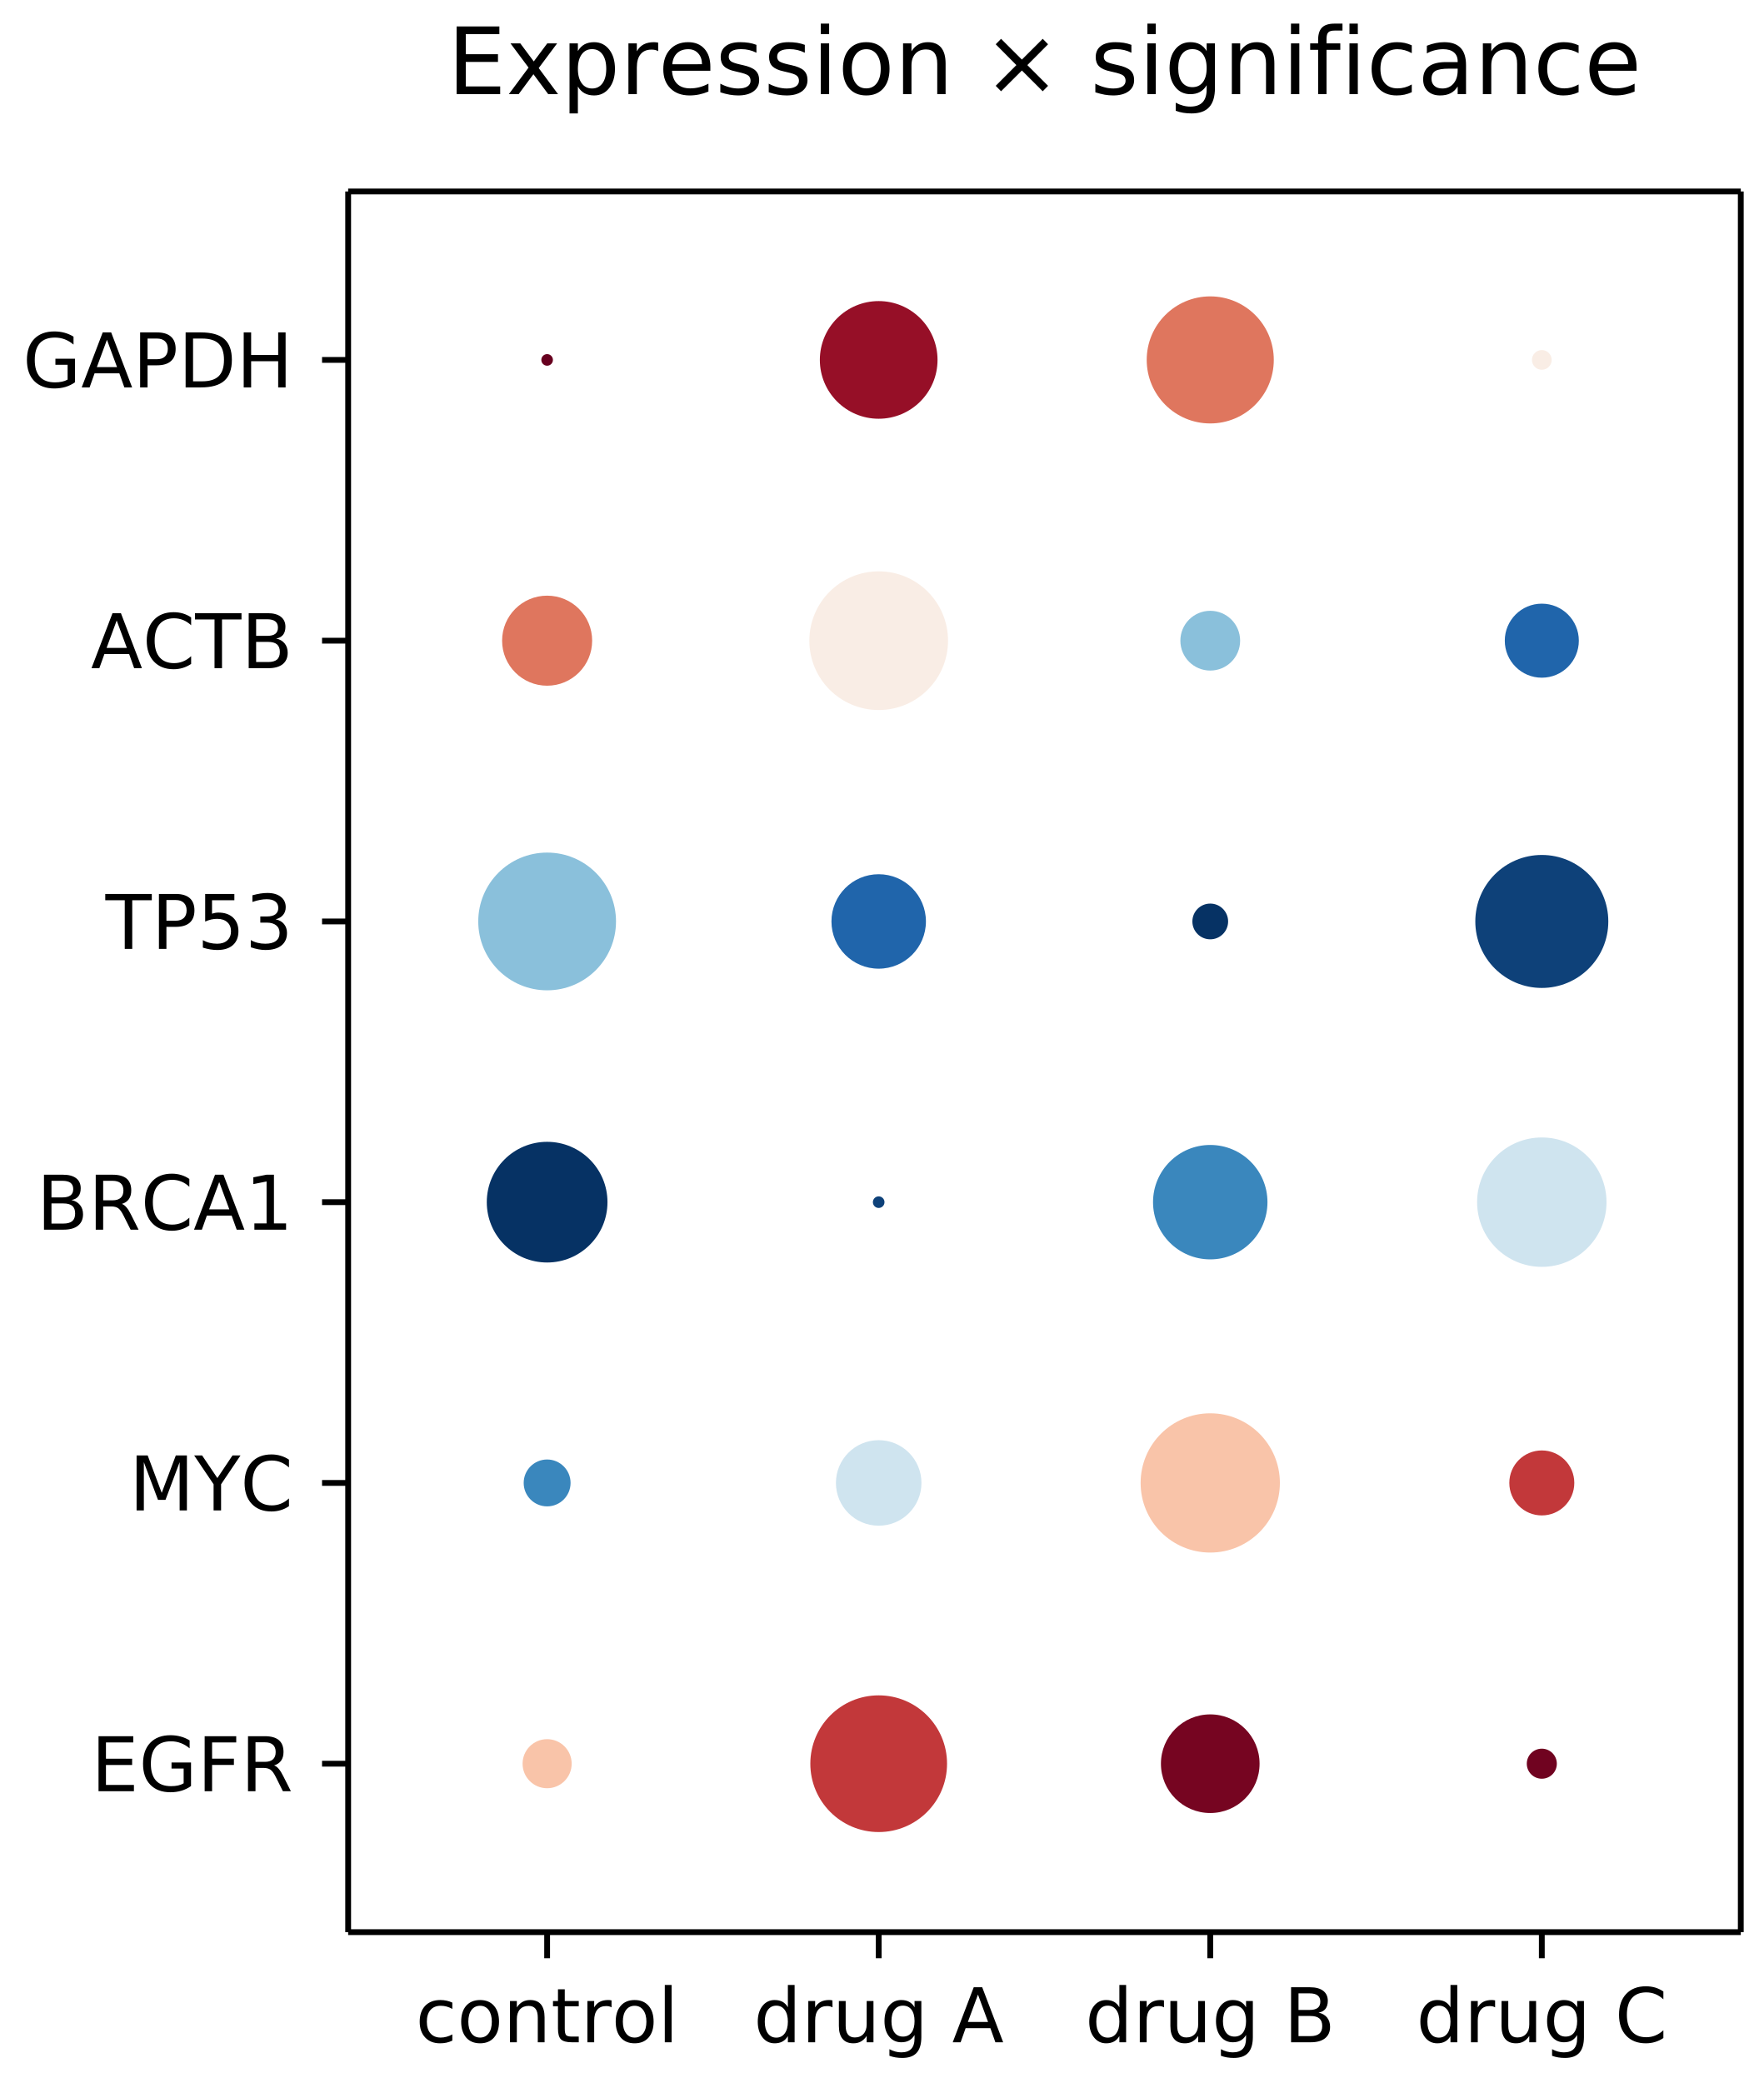
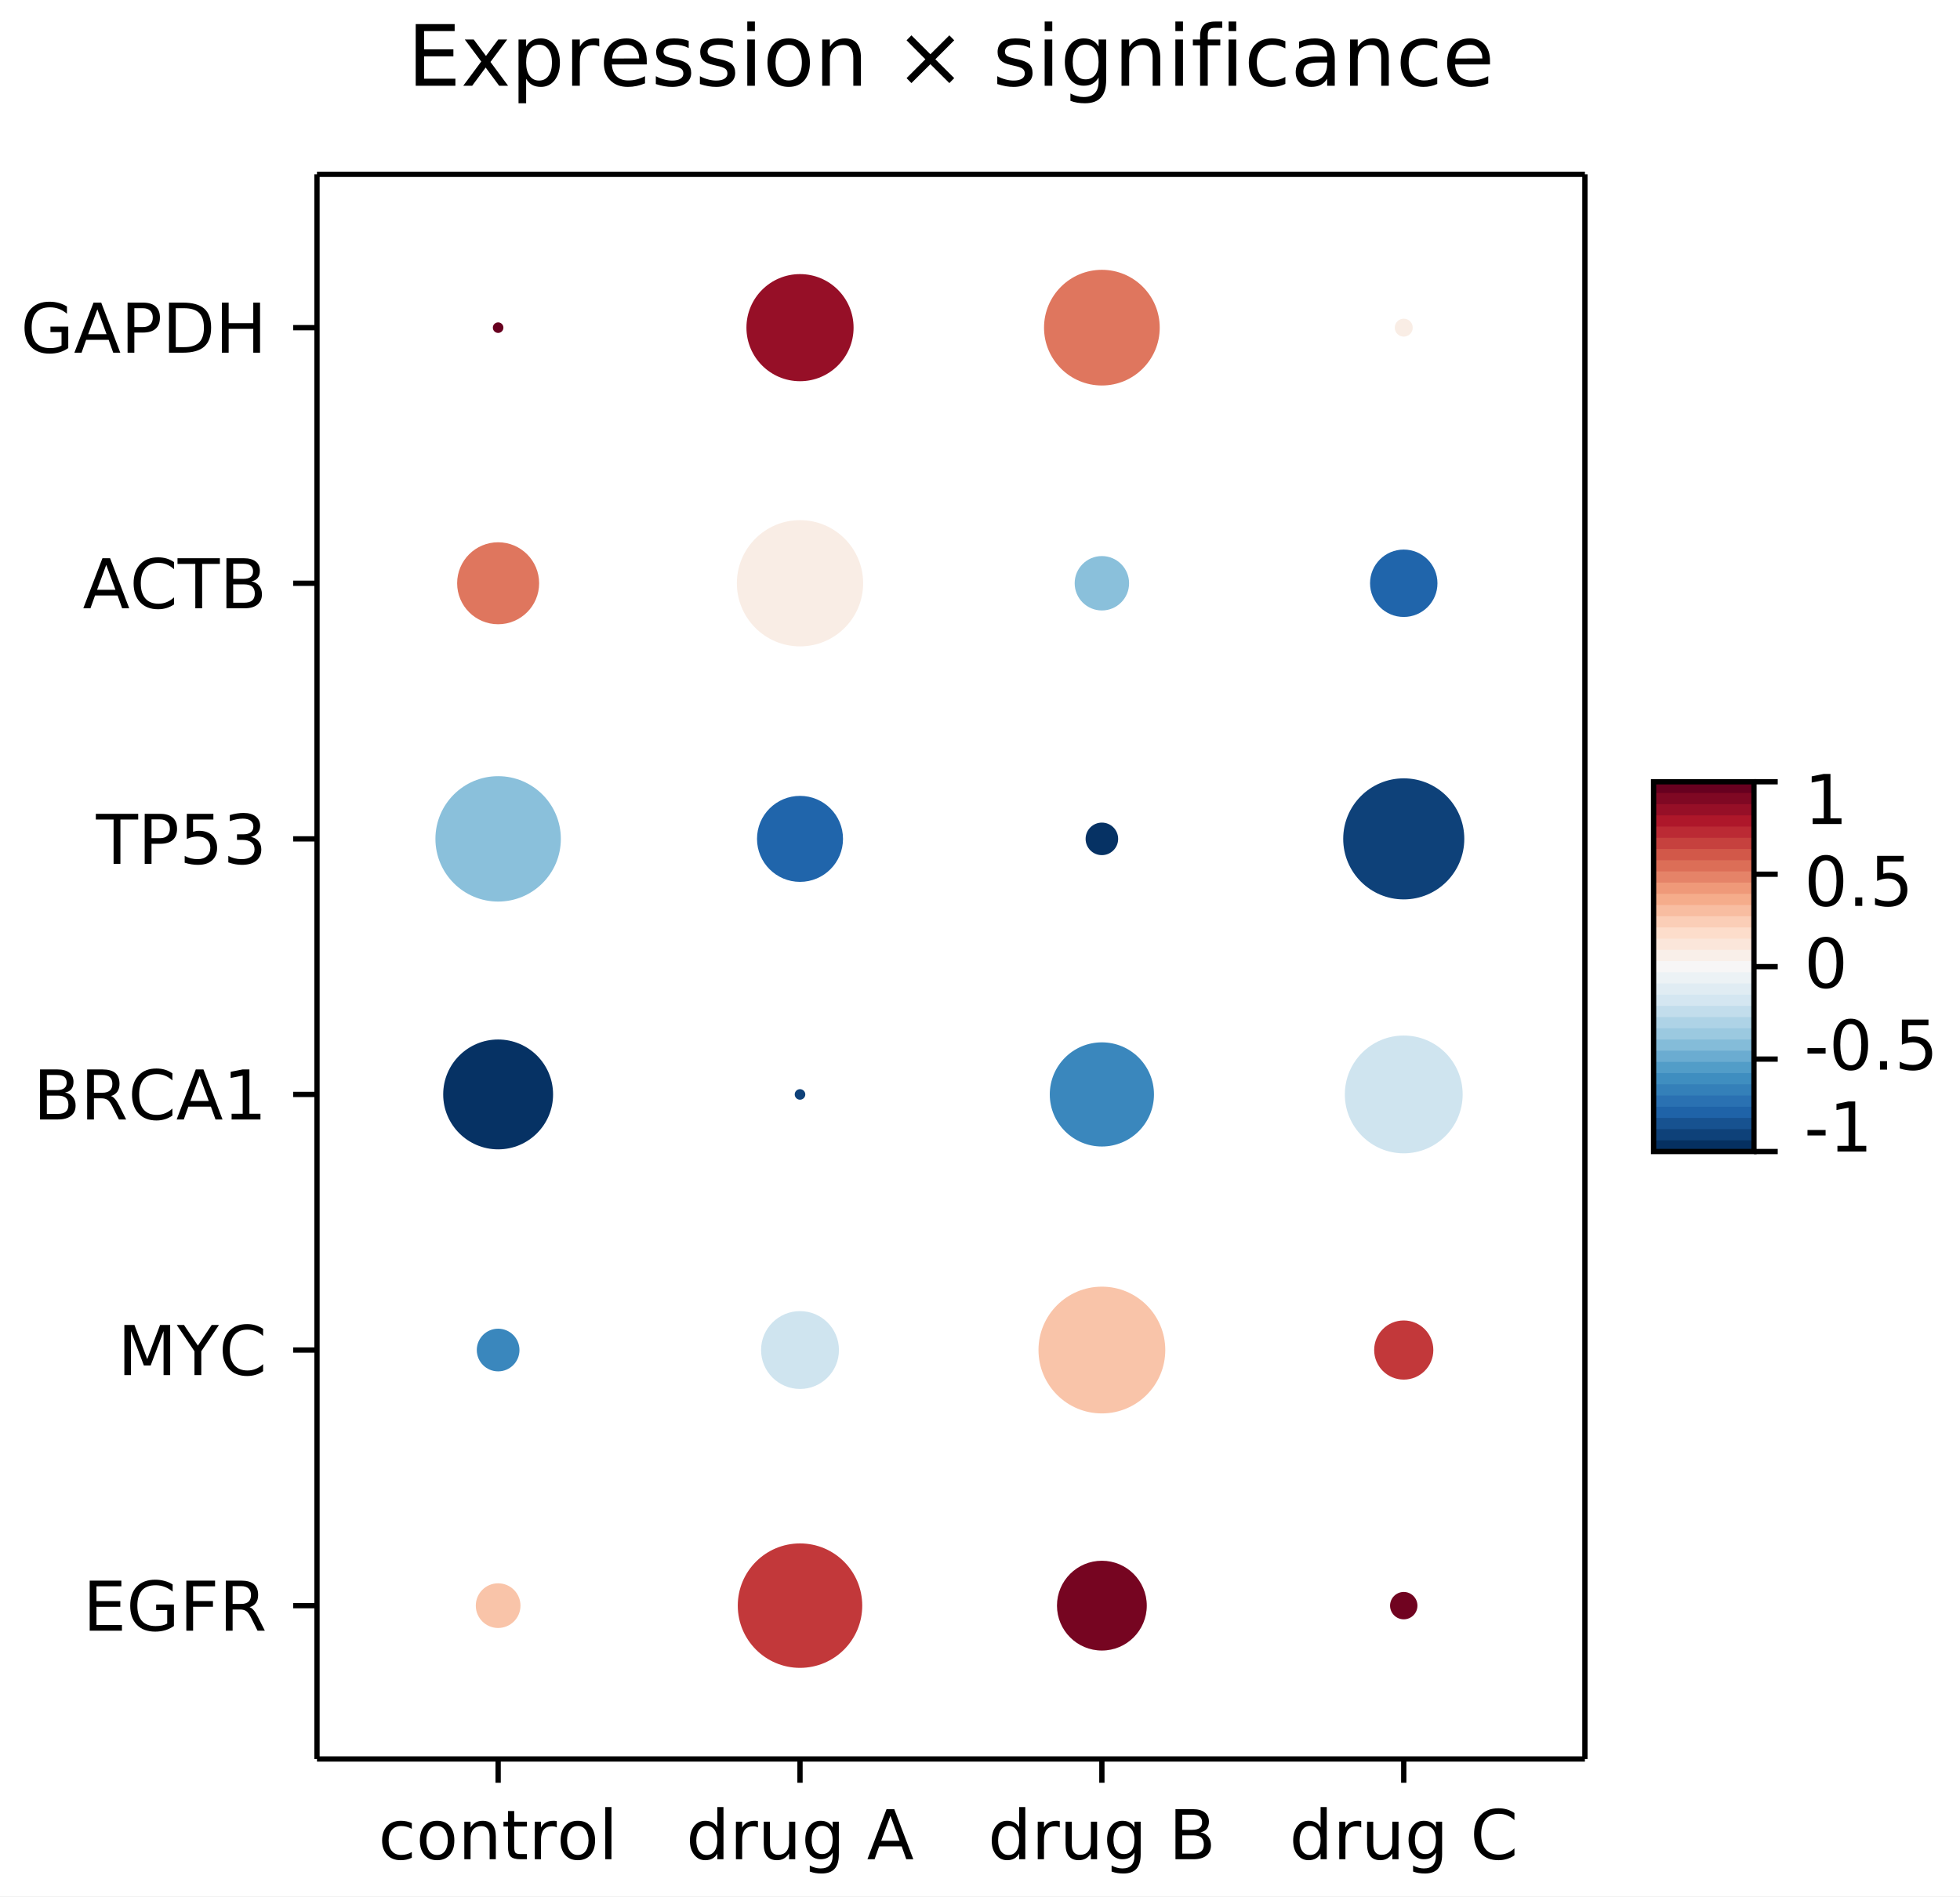
- <svg xmlns="http://www.w3.org/2000/svg" width="304" height="359" viewBox="0 0 304 359" font-family="DejaVu Sans, Bitstream Vera Sans, Verdana, Arial, sans-serif" font-size="11" data-plotlet-version="0.6.0" data-plotlet-schema="2" data-plotlet-kind="layout">
-   <rect width="304" height="359" fill="#fff" />
+ <svg xmlns="http://www.w3.org/2000/svg" width="371" height="359" viewBox="0 0 371 359" font-family="DejaVu Sans, Bitstream Vera Sans, Verdana, Arial, sans-serif" font-size="11" data-plotlet-version="0.6.2" data-plotlet-schema="2" data-plotlet-kind="layout">
+   <rect width="371" height="359" fill="#fff" />
  <g transform="translate(4,4)">
-     <g transform="translate(56.00,29.00)" data-plotlet-kind="panel" data-plotlet-title="Expression × significance" data-plotlet-xscale="category" data-plotlet-yscale="category" data-plotlet-panel-bbox="4,4,296,351" data-plotlet-data-area="56,29,240,300">
+     <g transform="translate(56.00,29.00)" data-plotlet-kind="panel" data-plotlet-title="Expression × significance" data-plotlet-xscale="category" data-plotlet-yscale="category" data-plotlet-panel-bbox="4,4,363,351" data-plotlet-data-area="56,29,240,300">
      <svg x="0" y="0" width="240" height="300" overflow="hidden">
        <g class="plotlet-artist" data-plotlet-type="bubble_grid" data-plotlet-index="0">
          <circle cx="34.29" cy="29.03" r="1.00" fill="rgb(103,0,31)" />
          <circle cx="91.43" cy="29.03" r="10.14" fill="rgb(150,15,39)" />
          <circle cx="148.57" cy="29.03" r="10.95" fill="rgb(223,118,94)" />
          <circle cx="205.71" cy="29.03" r="1.70" fill="rgb(249,237,229)" />
          <circle cx="34.29" cy="77.42" r="7.76" fill="rgb(223,118,94)" />
          <circle cx="91.43" cy="77.42" r="11.95" fill="rgb(249,237,229)" />
          <circle cx="148.57" cy="77.42" r="5.15" fill="rgb(138,192,219)" />
          <circle cx="205.71" cy="77.42" r="6.38" fill="rgb(32,101,171)" />
          <circle cx="34.29" cy="125.81" r="11.87" fill="rgb(138,192,219)" />
          <circle cx="91.43" cy="125.81" r="8.14" fill="rgb(32,101,171)" />
          <circle cx="148.57" cy="125.81" r="3.08" fill="rgb(6,50,100)" />
          <circle cx="205.71" cy="125.81" r="11.46" fill="rgb(14,65,121)" />
          <circle cx="34.29" cy="174.19" r="10.40" fill="rgb(6,50,100)" />
          <circle cx="91.43" cy="174.19" r="1.00" fill="rgb(14,65,121)" />
          <circle cx="148.57" cy="174.19" r="9.86" fill="rgb(58,135,189)" />
          <circle cx="205.71" cy="174.19" r="11.15" fill="rgb(207,228,239)" />
          <circle cx="34.29" cy="222.58" r="4.04" fill="rgb(58,135,189)" />
          <circle cx="91.43" cy="222.58" r="7.37" fill="rgb(207,228,239)" />
          <circle cx="148.57" cy="222.58" r="12.00" fill="rgb(249,196,169)" />
          <circle cx="205.71" cy="222.58" r="5.60" fill="rgb(194,56,58)" />
          <circle cx="34.29" cy="270.97" r="4.23" fill="rgb(249,196,169)" />
          <circle cx="91.43" cy="270.97" r="11.78" fill="rgb(194,56,58)" />
          <circle cx="148.57" cy="270.97" r="8.50" fill="rgb(118,5,33)" />
          <circle cx="205.71" cy="270.97" r="2.59" fill="rgb(112,3,32)" />
        </g>
      </svg>
      <line x1="0.00" x2="240.00" y1="0.00" y2="0.00" stroke="#000000" stroke-width="1.00" />
      <line x1="0.00" x2="240.00" y1="300.00" y2="300.00" stroke="#000000" stroke-width="1.00" />
      <line x1="0.00" x2="0.00" y1="0.00" y2="300.00" stroke="#000000" stroke-width="1.00" />
      <line x1="240.00" x2="240.00" y1="0.00" y2="300.00" stroke="#000000" stroke-width="1.00" />
      <line x1="34.29" x2="34.29" y1="300.00" y2="304.50" stroke="#000000" stroke-width="1.00" />
      <path d="M17.95 312.14V313.23Q17.46 312.96 16.96 312.82Q16.46 312.69 15.95 312.69Q14.82 312.69 14.19 313.41Q13.56 314.13 13.56 315.43Q13.56 316.73 14.19 317.45Q14.82 318.17 15.95 318.17Q16.46 318.17 16.96 318.03Q17.46 317.90 17.95 317.62V318.70Q17.46 318.93 16.94 319.05Q16.42 319.16 15.83 319.16Q14.22 319.16 13.27 318.15Q12.33 317.14 12.33 315.43Q12.33 313.69 13.28 312.69Q14.24 311.70 15.90 311.70Q16.44 311.70 16.96 311.81Q17.47 311.92 17.95 312.14ZM22.74 312.69Q21.80 312.69 21.25 313.42Q20.71 314.15 20.71 315.43Q20.71 316.70 21.25 317.44Q21.79 318.17 22.74 318.17Q23.67 318.17 24.22 317.43Q24.76 316.70 24.76 315.43Q24.76 314.17 24.22 313.43Q23.67 312.69 22.74 312.69ZM22.74 311.70Q24.26 311.70 25.13 312.69Q26.00 313.68 26.00 315.43Q26.00 317.17 25.13 318.17Q24.26 319.16 22.74 319.16Q21.21 319.16 20.34 318.17Q19.48 317.17 19.48 315.43Q19.48 313.68 20.34 312.69Q21.21 311.70 22.74 311.70ZM33.85 314.69V318.98H32.68V314.72Q32.68 313.71 32.29 313.21Q31.89 312.71 31.11 312.71Q30.16 312.71 29.61 313.31Q29.07 313.92 29.07 314.96V318.98H27.89V311.87H29.07V312.97Q29.49 312.33 30.06 312.01Q30.62 311.70 31.37 311.70Q32.59 311.70 33.22 312.45Q33.85 313.21 33.85 314.69ZM37.33 309.85V311.87H39.74V312.78H37.33V316.63Q37.33 317.50 37.57 317.75Q37.81 318.00 38.54 318.00H39.74V318.98H38.54Q37.19 318.98 36.67 318.47Q36.16 317.97 36.16 316.63V312.78H35.30V311.87H36.16V309.85ZM45.39 312.96Q45.20 312.85 44.97 312.79Q44.73 312.74 44.45 312.74Q43.46 312.74 42.93 313.38Q42.40 314.03 42.40 315.23V318.98H41.23V311.87H42.40V312.97Q42.77 312.32 43.36 312.01Q43.95 311.70 44.80 311.70Q44.92 311.70 45.06 311.71Q45.21 311.73 45.39 311.76ZM49.37 312.69Q48.43 312.69 47.89 313.42Q47.34 314.15 47.34 315.43Q47.34 316.70 47.89 317.44Q48.43 318.17 49.37 318.17Q50.31 318.17 50.85 317.43Q51.40 316.70 51.40 315.43Q51.40 314.17 50.85 313.43Q50.31 312.69 49.37 312.69ZM49.37 311.70Q50.90 311.70 51.77 312.69Q52.64 313.68 52.64 315.43Q52.64 317.17 51.77 318.17Q50.90 319.16 49.37 319.16Q47.84 319.16 46.98 318.17Q46.11 317.17 46.11 315.43Q46.11 313.68 46.98 312.69Q47.84 311.70 49.37 311.70ZM54.57 309.10H55.74V318.98H54.57Z" fill="#000" />
      <line x1="91.43" x2="91.43" y1="300.00" y2="304.50" stroke="#000000" stroke-width="1.00" />
      <path d="M75.78 312.95V309.10H76.94V318.98H75.78V317.91Q75.41 318.55 74.85 318.85Q74.28 319.16 73.50 319.16Q72.21 319.16 71.40 318.13Q70.59 317.10 70.59 315.43Q70.59 313.75 71.40 312.72Q72.21 311.70 73.50 311.70Q74.28 311.70 74.85 312.00Q75.41 312.31 75.78 312.95ZM71.80 315.43Q71.80 316.72 72.33 317.45Q72.86 318.18 73.78 318.18Q74.71 318.18 75.24 317.45Q75.78 316.72 75.78 315.43Q75.78 314.14 75.24 313.41Q74.71 312.67 73.78 312.67Q72.86 312.67 72.33 313.41Q71.80 314.14 71.80 315.43ZM83.47 312.96Q83.27 312.85 83.04 312.79Q82.81 312.74 82.53 312.74Q81.54 312.74 81.01 313.38Q80.48 314.03 80.48 315.23V318.98H79.30V311.87H80.48V312.97Q80.85 312.32 81.44 312.01Q82.03 311.70 82.87 311.70Q82.99 311.70 83.14 311.71Q83.28 311.73 83.46 311.76ZM84.57 316.17V311.87H85.74V316.13Q85.74 317.14 86.13 317.64Q86.53 318.15 87.32 318.15Q88.26 318.15 88.81 317.54Q89.36 316.94 89.36 315.90V311.87H90.53V318.98H89.36V317.89Q88.93 318.53 88.37 318.85Q87.81 319.16 87.07 319.16Q85.84 319.16 85.21 318.40Q84.57 317.64 84.57 316.17ZM87.51 311.70ZM97.61 315.34Q97.61 314.07 97.09 313.37Q96.56 312.67 95.62 312.67Q94.68 312.67 94.15 313.37Q93.63 314.07 93.63 315.34Q93.63 316.60 94.15 317.30Q94.68 318.00 95.62 318.00Q96.56 318.00 97.09 317.30Q97.61 316.60 97.61 315.34ZM98.78 318.09Q98.78 319.91 97.97 320.80Q97.17 321.68 95.50 321.68Q94.89 321.68 94.34 321.59Q93.80 321.50 93.28 321.31V320.17Q93.80 320.45 94.30 320.58Q94.80 320.72 95.32 320.72Q96.47 320.72 97.04 320.12Q97.61 319.52 97.61 318.30V317.73Q97.25 318.35 96.68 318.67Q96.12 318.98 95.33 318.98Q94.02 318.98 93.22 317.98Q92.43 316.98 92.43 315.34Q92.43 313.69 93.22 312.69Q94.02 311.70 95.33 311.70Q96.12 311.70 96.68 312.01Q97.25 312.32 97.61 312.95V311.87H98.78ZM108.54 310.76 106.80 315.48H110.28ZM107.81 309.50H109.27L112.88 318.98H111.54L110.68 316.55H106.41L105.55 318.98H104.19Z" fill="#000" />
      <line x1="148.57" x2="148.57" y1="300.00" y2="304.50" stroke="#000000" stroke-width="1.00" />
      <path d="M132.91 312.95V309.10H134.07V318.98H132.91V317.91Q132.54 318.55 131.98 318.85Q131.41 319.16 130.63 319.16Q129.34 319.16 128.53 318.13Q127.72 317.10 127.72 315.43Q127.72 313.75 128.53 312.72Q129.34 311.70 130.63 311.70Q131.41 311.70 131.98 312.00Q132.54 312.31 132.91 312.95ZM128.93 315.43Q128.93 316.72 129.46 317.45Q129.99 318.18 130.91 318.18Q131.84 318.18 132.37 317.45Q132.91 316.72 132.91 315.43Q132.91 314.14 132.37 313.41Q131.84 312.67 130.91 312.67Q129.99 312.67 129.46 313.41Q128.93 314.14 128.93 315.43ZM140.60 312.96Q140.40 312.85 140.17 312.79Q139.94 312.74 139.66 312.74Q138.67 312.74 138.14 313.38Q137.61 314.03 137.61 315.23V318.98H136.43V311.87H137.61V312.97Q137.98 312.32 138.57 312.01Q139.16 311.70 140.00 311.70Q140.12 311.70 140.27 311.71Q140.41 311.73 140.59 311.76ZM141.70 316.17V311.87H142.87V316.13Q142.87 317.14 143.26 317.64Q143.66 318.15 144.45 318.15Q145.39 318.15 145.94 317.54Q146.49 316.94 146.49 315.90V311.87H147.66V318.98H146.49V317.89Q146.06 318.53 145.50 318.85Q144.94 319.16 144.20 319.16Q142.97 319.16 142.34 318.40Q141.70 317.64 141.70 316.17ZM144.64 311.70ZM154.74 315.34Q154.74 314.07 154.22 313.37Q153.69 312.67 152.75 312.67Q151.81 312.67 151.29 313.37Q150.76 314.07 150.76 315.34Q150.76 316.60 151.29 317.30Q151.81 318.00 152.75 318.00Q153.69 318.00 154.22 317.30Q154.74 316.60 154.74 315.34ZM155.91 318.09Q155.91 319.91 155.10 320.80Q154.30 321.68 152.63 321.68Q152.02 321.68 151.47 321.59Q150.93 321.50 150.41 321.31V320.17Q150.93 320.45 151.43 320.58Q151.93 320.72 152.45 320.72Q153.60 320.72 154.17 320.12Q154.74 319.52 154.74 318.30V317.73Q154.38 318.35 153.81 318.67Q153.25 318.98 152.46 318.98Q151.15 318.98 150.36 317.98Q149.56 316.98 149.56 315.34Q149.56 313.69 150.36 312.69Q151.15 311.70 152.46 311.70Q153.25 311.70 153.81 312.01Q154.38 312.32 154.74 312.95V311.87H155.91ZM163.78 314.45V317.92H165.84Q166.87 317.92 167.37 317.49Q167.87 317.07 167.87 316.18Q167.87 315.30 167.37 314.87Q166.87 314.45 165.84 314.45ZM163.78 310.55V313.41H165.68Q166.62 313.41 167.08 313.06Q167.54 312.71 167.54 311.98Q167.54 311.26 167.08 310.91Q166.62 310.55 165.68 310.55ZM162.50 309.50H165.77Q167.24 309.50 168.03 310.11Q168.83 310.72 168.83 311.84Q168.83 312.71 168.42 313.23Q168.01 313.74 167.23 313.87Q168.17 314.07 168.70 314.71Q169.22 315.36 169.22 316.32Q169.22 317.59 168.36 318.29Q167.49 318.98 165.90 318.98H162.50Z" fill="#000" />
      <line x1="205.71" x2="205.71" y1="300.00" y2="304.50" stroke="#000000" stroke-width="1.00" />
      <path d="M189.97 312.95V309.10H191.14V318.98H189.97V317.91Q189.60 318.55 189.04 318.85Q188.48 319.16 187.69 319.16Q186.40 319.16 185.59 318.13Q184.78 317.10 184.78 315.43Q184.78 313.75 185.59 312.72Q186.40 311.70 187.69 311.70Q188.48 311.70 189.04 312.00Q189.60 312.31 189.97 312.95ZM185.99 315.43Q185.99 316.72 186.52 317.45Q187.05 318.18 187.98 318.18Q188.90 318.18 189.44 317.45Q189.97 316.72 189.97 315.43Q189.97 314.14 189.44 313.41Q188.90 312.67 187.98 312.67Q187.05 312.67 186.52 313.41Q185.99 314.14 185.99 315.43ZM197.66 312.96Q197.47 312.85 197.23 312.79Q197.00 312.74 196.72 312.74Q195.73 312.74 195.20 313.38Q194.67 314.03 194.67 315.23V318.98H193.50V311.87H194.67V312.97Q195.04 312.32 195.63 312.01Q196.22 311.70 197.07 311.70Q197.19 311.70 197.33 311.71Q197.48 311.73 197.66 311.76ZM198.77 316.17V311.87H199.93V316.13Q199.93 317.14 200.33 317.64Q200.72 318.15 201.51 318.15Q202.45 318.15 203.00 317.54Q203.55 316.94 203.55 315.90V311.87H204.72V318.98H203.55V317.89Q203.13 318.53 202.57 318.85Q202.00 319.16 201.26 319.16Q200.04 319.16 199.40 318.40Q198.77 317.64 198.77 316.17ZM201.71 311.70ZM211.80 315.34Q211.80 314.07 211.28 313.37Q210.76 312.67 209.81 312.67Q208.87 312.67 208.35 313.37Q207.82 314.07 207.82 315.34Q207.82 316.60 208.35 317.30Q208.87 318.00 209.81 318.00Q210.76 318.00 211.28 317.30Q211.80 316.60 211.80 315.34ZM212.97 318.09Q212.97 319.91 212.17 320.80Q211.36 321.68 209.70 321.68Q209.08 321.68 208.54 321.59Q207.99 321.50 207.48 321.31V320.17Q207.99 320.45 208.49 320.58Q208.99 320.72 209.51 320.72Q210.66 320.72 211.23 320.12Q211.80 319.52 211.80 318.30V317.73Q211.44 318.35 210.88 318.67Q210.31 318.98 209.53 318.98Q208.22 318.98 207.42 317.98Q206.62 316.98 206.62 315.34Q206.62 313.69 207.42 312.69Q208.22 311.70 209.53 311.70Q210.31 311.70 210.88 312.01Q211.44 312.32 211.80 312.95V311.87H212.97ZM226.66 310.23V311.58Q226.01 310.98 225.28 310.68Q224.54 310.38 223.72 310.38Q222.09 310.38 221.23 311.38Q220.37 312.37 220.37 314.25Q220.37 316.12 221.23 317.11Q222.09 318.11 223.72 318.11Q224.54 318.11 225.28 317.81Q226.01 317.51 226.66 316.91V318.25Q225.99 318.70 225.23 318.93Q224.48 319.16 223.64 319.16Q221.49 319.16 220.25 317.84Q219.02 316.53 219.02 314.25Q219.02 311.96 220.25 310.65Q221.49 309.33 223.64 309.33Q224.49 309.33 225.25 309.55Q226.00 309.78 226.66 310.23Z" fill="#000" />
      <line x1="0.00" x2="-4.50" y1="29.03" y2="29.03" stroke="#000000" stroke-width="1.00" />
      <path d="M-48.35 32.42V29.87H-50.45V28.82H-47.08V32.89Q-47.83 33.42 -48.72 33.69Q-49.62 33.95 -50.63 33.95Q-52.85 33.95 -54.11 32.66Q-55.36 31.36 -55.36 29.04Q-55.36 26.72 -54.11 25.42Q-52.85 24.12 -50.63 24.12Q-49.71 24.12 -48.87 24.35Q-48.04 24.58 -47.33 25.02V26.39Q-48.04 25.79 -48.84 25.48Q-49.64 25.18 -50.52 25.18Q-52.26 25.18 -53.14 26.15Q-54.01 27.12 -54.01 29.04Q-54.01 30.96 -53.14 31.93Q-52.26 32.90 -50.52 32.90Q-49.85 32.90 -49.31 32.78Q-48.78 32.67 -48.35 32.42ZM-41.57 25.56 -43.31 30.27H-39.83ZM-42.30 24.29H-40.84L-37.23 33.77H-38.57L-39.43 31.34H-43.70L-44.56 33.77H-45.92ZM-34.57 25.35V28.91H-32.95Q-32.06 28.91 -31.57 28.45Q-31.08 27.98 -31.08 27.12Q-31.08 26.27 -31.57 25.81Q-32.06 25.35 -32.95 25.35ZM-35.85 24.29H-32.95Q-31.36 24.29 -30.55 25.01Q-29.73 25.73 -29.73 27.12Q-29.73 28.53 -30.55 29.24Q-31.36 29.96 -32.95 29.96H-34.57V33.77H-35.85ZM-26.73 25.35V32.72H-25.18Q-23.22 32.72 -22.31 31.83Q-21.40 30.94 -21.40 29.02Q-21.40 27.12 -22.31 26.23Q-23.22 25.35 -25.18 25.35ZM-28.01 24.29H-25.38Q-22.62 24.29 -21.33 25.44Q-20.04 26.59 -20.04 29.02Q-20.04 31.47 -21.34 32.62Q-22.63 33.77 -25.38 33.77H-28.01ZM-18.00 24.29H-16.72V28.18H-12.06V24.29H-10.78V33.77H-12.06V29.26H-16.72V33.77H-18.00Z" fill="#000" />
      <line x1="0.00" x2="-4.50" y1="77.42" y2="77.42" stroke="#000000" stroke-width="1.00" />
      <path d="M-39.89 73.94 -41.63 78.66H-38.14ZM-40.61 72.68H-39.16L-35.54 82.16H-36.88L-37.74 79.73H-42.01L-42.88 82.16H-44.23ZM-27.06 73.41V74.76Q-27.71 74.16 -28.44 73.86Q-29.18 73.56 -30.00 73.56Q-31.63 73.56 -32.49 74.56Q-33.35 75.55 -33.35 77.43Q-33.35 79.30 -32.49 80.29Q-31.63 81.29 -30.00 81.29Q-29.18 81.29 -28.44 80.99Q-27.71 80.69 -27.06 80.09V81.43Q-27.74 81.88 -28.49 82.11Q-29.24 82.34 -30.08 82.34Q-32.23 82.34 -33.47 81.02Q-34.71 79.71 -34.71 77.43Q-34.71 75.14 -33.47 73.83Q-32.23 72.51 -30.08 72.51Q-29.23 72.51 -28.48 72.73Q-27.72 72.96 -27.06 73.41ZM-26.40 72.68H-18.38V73.76H-21.74V82.16H-23.03V73.76H-26.40ZM-15.86 77.63V81.10H-13.80Q-12.77 81.10 -12.27 80.68Q-11.77 80.25 -11.77 79.36Q-11.77 78.48 -12.27 78.05Q-12.77 77.63 -13.80 77.63ZM-15.86 73.73V76.59H-13.96Q-13.02 76.59 -12.56 76.24Q-12.10 75.89 -12.10 75.16Q-12.10 74.45 -12.56 74.09Q-13.02 73.73 -13.96 73.73ZM-17.14 72.68H-13.87Q-12.40 72.68 -11.61 73.29Q-10.81 73.90 -10.81 75.02Q-10.81 75.89 -11.22 76.41Q-11.63 76.92 -12.41 77.05Q-11.47 77.25 -10.94 77.90Q-10.42 78.54 -10.42 79.50Q-10.42 80.77 -11.28 81.47Q-12.15 82.16 -13.74 82.16H-17.14Z" fill="#000" />
      <line x1="0.00" x2="-4.50" y1="125.81" y2="125.81" stroke="#000000" stroke-width="1.00" />
      <path d="M-41.86 121.07H-33.84V122.15H-37.21V130.54H-38.50V122.15H-41.86ZM-31.32 122.12V125.68H-29.71Q-28.82 125.68 -28.33 125.22Q-27.84 124.76 -27.84 123.90Q-27.84 123.05 -28.33 122.59Q-28.82 122.12 -29.71 122.12ZM-32.61 121.07H-29.71Q-28.12 121.07 -27.30 121.79Q-26.49 122.51 -26.49 123.90Q-26.49 125.30 -27.30 126.02Q-28.12 126.74 -29.71 126.74H-31.32V130.54H-32.61ZM-24.64 121.07H-19.61V122.15H-23.46V124.47Q-23.19 124.38 -22.91 124.33Q-22.63 124.28 -22.35 124.28Q-20.76 124.28 -19.83 125.15Q-18.91 126.02 -18.91 127.50Q-18.91 129.03 -19.86 129.88Q-20.81 130.73 -22.54 130.73Q-23.14 130.73 -23.76 130.63Q-24.38 130.53 -25.04 130.32V129.03Q-24.47 129.35 -23.86 129.50Q-23.25 129.65 -22.57 129.65Q-21.47 129.65 -20.83 129.07Q-20.19 128.49 -20.19 127.50Q-20.19 126.51 -20.83 125.94Q-21.47 125.36 -22.57 125.36Q-23.08 125.36 -23.59 125.47Q-24.11 125.59 -24.64 125.83ZM-12.50 125.44Q-11.58 125.63 -11.06 126.25Q-10.54 126.88 -10.54 127.79Q-10.54 129.19 -11.51 129.96Q-12.47 130.73 -14.25 130.73Q-14.84 130.73 -15.48 130.61Q-16.11 130.49 -16.78 130.26V129.02Q-16.25 129.33 -15.61 129.49Q-14.98 129.65 -14.29 129.65Q-13.08 129.65 -12.45 129.17Q-11.82 128.70 -11.82 127.79Q-11.82 126.95 -12.40 126.48Q-12.99 126.01 -14.04 126.01H-15.14V124.95H-13.99Q-13.04 124.95 -12.54 124.58Q-12.04 124.20 -12.04 123.49Q-12.04 122.76 -12.56 122.37Q-13.07 121.98 -14.04 121.98Q-14.57 121.98 -15.17 122.09Q-15.77 122.20 -16.50 122.45V121.30Q-15.77 121.10 -15.13 121.00Q-14.49 120.90 -13.92 120.90Q-12.46 120.90 -11.61 121.56Q-10.76 122.22 -10.76 123.35Q-10.76 124.14 -11.21 124.68Q-11.66 125.23 -12.50 125.44Z" fill="#000" />
      <line x1="0.00" x2="-4.50" y1="174.19" y2="174.19" stroke="#000000" stroke-width="1.00" />
      <path d="M-51.13 174.41V177.88H-49.08Q-48.04 177.88 -47.54 177.45Q-47.05 177.02 -47.05 176.14Q-47.05 175.25 -47.54 174.83Q-48.04 174.41 -49.08 174.41ZM-51.13 170.51V173.37H-49.24Q-48.30 173.37 -47.84 173.01Q-47.38 172.66 -47.38 171.94Q-47.38 171.22 -47.84 170.86Q-48.30 170.51 -49.24 170.51ZM-52.42 169.46H-49.14Q-47.67 169.46 -46.88 170.06Q-46.09 170.67 -46.09 171.80Q-46.09 172.67 -46.49 173.18Q-46.90 173.70 -47.69 173.82Q-46.74 174.03 -46.22 174.67Q-45.69 175.31 -45.69 176.28Q-45.69 177.55 -46.56 178.24Q-47.42 178.93 -49.01 178.93H-52.42ZM-39.00 174.49Q-38.59 174.63 -38.20 175.09Q-37.81 175.54 -37.42 176.34L-36.12 178.93H-37.49L-38.71 176.50Q-39.18 175.55 -39.62 175.24Q-40.06 174.93 -40.82 174.93H-42.22V178.93H-43.50V169.46H-40.60Q-38.98 169.46 -38.18 170.13Q-37.38 170.81 -37.38 172.18Q-37.38 173.08 -37.79 173.67Q-38.21 174.26 -39.00 174.49ZM-42.22 170.51V173.87H-40.60Q-39.68 173.87 -39.20 173.44Q-38.73 173.02 -38.73 172.18Q-38.73 171.35 -39.20 170.93Q-39.68 170.51 -40.60 170.51ZM-27.37 170.19V171.54Q-28.02 170.93 -28.75 170.64Q-29.48 170.34 -30.31 170.34Q-31.93 170.34 -32.80 171.33Q-33.66 172.32 -33.66 174.20Q-33.66 176.08 -32.80 177.07Q-31.93 178.06 -30.31 178.06Q-29.48 178.06 -28.75 177.76Q-28.02 177.47 -27.37 176.86V178.20Q-28.04 178.66 -28.79 178.89Q-29.55 179.12 -30.38 179.12Q-32.54 179.12 -33.77 177.80Q-35.01 176.48 -35.01 174.20Q-35.01 171.92 -33.77 170.60Q-32.54 169.28 -30.38 169.28Q-29.53 169.28 -28.78 169.51Q-28.03 169.73 -27.37 170.19ZM-22.22 170.72 -23.96 175.43H-20.48ZM-22.94 169.46H-21.49L-17.88 178.93H-19.21L-20.08 176.50H-24.35L-25.21 178.93H-26.56ZM-16.16 177.85H-14.06V170.62L-16.34 171.08V169.91L-14.08 169.46H-12.79V177.85H-10.70V178.93H-16.16Z" fill="#000" />
      <line x1="0.00" x2="-4.50" y1="222.58" y2="222.58" stroke="#000000" stroke-width="1.00" />
      <path d="M-36.46 217.84H-34.55L-32.13 224.29L-29.70 217.84H-27.79V227.32H-29.04V219.00L-31.48 225.50H-32.77L-35.21 219.00V227.32H-36.46ZM-26.54 217.84H-25.17L-22.54 221.74L-19.93 217.84H-18.55L-21.90 222.81V227.32H-23.19V222.81ZM-10.20 218.57V219.92Q-10.85 219.32 -11.59 219.02Q-12.32 218.72 -13.14 218.72Q-14.77 218.72 -15.63 219.72Q-16.50 220.71 -16.50 222.59Q-16.50 224.46 -15.63 225.46Q-14.77 226.45 -13.14 226.45Q-12.32 226.45 -11.59 226.15Q-10.85 225.85 -10.20 225.25V226.59Q-10.88 227.05 -11.63 227.27Q-12.38 227.50 -13.22 227.50Q-15.37 227.50 -16.61 226.19Q-17.85 224.87 -17.85 222.59Q-17.85 220.31 -16.61 218.99Q-15.37 217.67 -13.22 217.67Q-12.37 217.67 -11.62 217.90Q-10.86 218.12 -10.20 218.57Z" fill="#000" />
      <line x1="0.00" x2="-4.50" y1="270.97" y2="270.97" stroke="#000000" stroke-width="1.00" />
      <path d="M-43.02 266.23H-37.03V267.31H-41.74V270.11H-37.23V271.19H-41.74V274.63H-36.92V275.71H-43.02ZM-28.35 274.35V271.81H-30.44V270.76H-27.08V274.82Q-27.82 275.35 -28.71 275.62Q-29.61 275.89 -30.62 275.89Q-32.85 275.89 -34.10 274.59Q-35.35 273.29 -35.35 270.98Q-35.35 268.65 -34.10 267.36Q-32.85 266.06 -30.62 266.06Q-29.70 266.06 -28.86 266.29Q-28.03 266.51 -27.32 266.96V268.32Q-28.04 267.72 -28.83 267.42Q-29.63 267.11 -30.52 267.11Q-32.26 267.11 -33.13 268.08Q-34.00 269.05 -34.00 270.98Q-34.00 272.89 -33.13 273.87Q-32.26 274.84 -30.52 274.84Q-29.84 274.84 -29.30 274.72Q-28.77 274.60 -28.35 274.35ZM-24.73 266.23H-19.29V267.31H-23.45V270.10H-19.69V271.18H-23.45V275.71H-24.73ZM-12.76 271.26Q-12.35 271.40 -11.96 271.86Q-11.57 272.32 -11.18 273.12L-9.87 275.71H-11.25L-12.46 273.28Q-12.93 272.32 -13.38 272.01Q-13.82 271.70 -14.58 271.70H-15.97V275.71H-17.26V266.23H-14.36Q-12.74 266.23 -11.94 266.91Q-11.14 267.59 -11.14 268.96Q-11.14 269.85 -11.55 270.44Q-11.97 271.03 -12.76 271.26ZM-15.97 267.28V270.65H-14.36Q-13.44 270.65 -12.96 270.22Q-12.49 269.79 -12.49 268.96Q-12.49 268.13 -12.96 267.71Q-13.44 267.28 -14.36 267.28Z" fill="#000" />
      <path d="M18.69 -28.44H26.06V-27.11H20.27V-23.66H25.82V-22.33H20.27V-18.10H26.20V-16.77H18.69ZM36.01 -25.52 32.84 -21.27 36.17 -16.77H34.48L31.93 -20.21L29.38 -16.77H27.69L31.09 -21.35L27.98 -25.52H29.67L31.99 -22.41L34.31 -25.52ZM39.59 -18.09V-13.45H38.15V-25.52H39.59V-24.20Q40.05 -24.98 40.74 -25.36Q41.43 -25.73 42.39 -25.73Q43.98 -25.73 44.98 -24.47Q45.98 -23.20 45.98 -21.14Q45.98 -19.08 44.98 -17.81Q43.98 -16.55 42.39 -16.55Q41.43 -16.55 40.74 -16.93Q40.05 -17.30 39.59 -18.09ZM44.48 -21.14Q44.48 -22.73 43.83 -23.63Q43.18 -24.53 42.04 -24.53Q40.90 -24.53 40.25 -23.63Q39.59 -22.73 39.59 -21.14Q39.59 -19.55 40.25 -18.65Q40.90 -17.75 42.04 -17.75Q43.18 -17.75 43.83 -18.65Q44.48 -19.55 44.48 -21.14ZM53.43 -24.18Q53.19 -24.32 52.90 -24.39Q52.62 -24.45 52.27 -24.45Q51.05 -24.45 50.40 -23.66Q49.75 -22.87 49.75 -21.38V-16.77H48.30V-25.52H49.75V-24.16Q50.20 -24.96 50.93 -25.35Q51.66 -25.73 52.70 -25.73Q52.84 -25.73 53.02 -25.71Q53.20 -25.70 53.42 -25.66ZM62.42 -21.51V-20.80H55.81Q55.91 -19.32 56.71 -18.54Q57.51 -17.77 58.94 -17.77Q59.77 -17.77 60.54 -17.97Q61.32 -18.17 62.09 -18.58V-17.22Q61.31 -16.89 60.50 -16.72Q59.69 -16.55 58.85 -16.55Q56.76 -16.55 55.54 -17.77Q54.31 -18.98 54.31 -21.06Q54.31 -23.21 55.47 -24.47Q56.63 -25.73 58.60 -25.73Q60.37 -25.73 61.39 -24.60Q62.42 -23.46 62.42 -21.51ZM60.98 -21.93Q60.97 -23.11 60.32 -23.81Q59.68 -24.52 58.62 -24.52Q57.41 -24.52 56.69 -23.84Q55.97 -23.16 55.86 -21.92ZM70.36 -25.27V-23.91Q69.75 -24.22 69.09 -24.38Q68.44 -24.53 67.73 -24.53Q66.66 -24.53 66.13 -24.20Q65.59 -23.88 65.59 -23.22Q65.59 -22.72 65.98 -22.43Q66.36 -22.15 67.52 -21.89L68.01 -21.78Q69.54 -21.45 70.18 -20.86Q70.83 -20.26 70.83 -19.19Q70.83 -17.97 69.86 -17.26Q68.90 -16.55 67.21 -16.55Q66.51 -16.55 65.75 -16.68Q64.98 -16.82 64.14 -17.09V-18.58Q64.94 -18.16 65.71 -17.96Q66.48 -17.75 67.24 -17.75Q68.26 -17.75 68.80 -18.10Q69.35 -18.45 69.35 -19.08Q69.35 -19.66 68.96 -19.98Q68.56 -20.29 67.23 -20.58L66.73 -20.70Q65.39 -20.98 64.80 -21.56Q64.20 -22.14 64.20 -23.16Q64.20 -24.39 65.08 -25.06Q65.95 -25.73 67.56 -25.73Q68.36 -25.73 69.06 -25.62Q69.77 -25.50 70.36 -25.27ZM78.70 -25.27V-23.91Q78.09 -24.22 77.43 -24.38Q76.77 -24.53 76.07 -24.53Q75.00 -24.53 74.46 -24.20Q73.93 -23.88 73.93 -23.22Q73.93 -22.72 74.31 -22.43Q74.70 -22.15 75.85 -21.89L76.34 -21.78Q77.88 -21.45 78.52 -20.86Q79.16 -20.26 79.16 -19.19Q79.16 -17.97 78.20 -17.26Q77.23 -16.55 75.55 -16.55Q74.84 -16.55 74.08 -16.68Q73.32 -16.82 72.48 -17.09V-18.58Q73.27 -18.16 74.05 -17.96Q74.82 -17.75 75.58 -17.75Q76.59 -17.75 77.14 -18.10Q77.69 -18.45 77.69 -19.08Q77.69 -19.66 77.29 -19.98Q76.90 -20.29 75.56 -20.58L75.06 -20.70Q73.73 -20.98 73.13 -21.56Q72.54 -22.14 72.54 -23.16Q72.54 -24.39 73.41 -25.06Q74.29 -25.73 75.90 -25.73Q76.70 -25.73 77.40 -25.62Q78.10 -25.50 78.70 -25.27ZM81.45 -25.52H82.89V-16.77H81.45ZM81.45 -28.93H82.89V-27.11H81.45ZM89.29 -24.52Q88.13 -24.52 87.46 -23.61Q86.79 -22.71 86.79 -21.14Q86.79 -19.57 87.46 -18.67Q88.12 -17.77 89.29 -17.77Q90.44 -17.77 91.11 -18.67Q91.78 -19.58 91.78 -21.14Q91.78 -22.70 91.11 -23.61Q90.44 -24.52 89.29 -24.52ZM89.29 -25.73Q91.16 -25.73 92.23 -24.52Q93.30 -23.30 93.30 -21.14Q93.30 -18.99 92.23 -17.77Q91.16 -16.55 89.29 -16.55Q87.41 -16.55 86.34 -17.77Q85.27 -18.99 85.27 -21.14Q85.27 -23.30 86.34 -24.52Q87.41 -25.73 89.29 -25.73ZM102.96 -22.05V-16.77H101.52V-22.01Q101.52 -23.25 101.04 -23.87Q100.55 -24.48 99.59 -24.48Q98.42 -24.48 97.75 -23.74Q97.08 -23.00 97.08 -21.72V-16.77H95.63V-25.52H97.08V-24.16Q97.59 -24.95 98.29 -25.34Q98.99 -25.73 99.91 -25.73Q101.41 -25.73 102.19 -24.80Q102.96 -23.87 102.96 -22.05ZM120.62 -25.37 117.05 -21.78 120.62 -18.21 119.70 -17.27 116.11 -20.85 112.52 -17.27 111.60 -18.21 115.16 -21.78 111.60 -25.37 112.52 -26.31 116.11 -22.73 119.70 -26.31ZM134.98 -25.27V-23.91Q134.38 -24.22 133.72 -24.38Q133.06 -24.53 132.36 -24.53Q131.29 -24.53 130.75 -24.20Q130.22 -23.88 130.22 -23.22Q130.22 -22.72 130.60 -22.43Q130.98 -22.15 132.14 -21.89L132.63 -21.78Q134.16 -21.45 134.81 -20.86Q135.45 -20.26 135.45 -19.19Q135.45 -17.97 134.49 -17.26Q133.52 -16.55 131.84 -16.55Q131.13 -16.55 130.37 -16.68Q129.61 -16.82 128.77 -17.09V-18.58Q129.56 -18.16 130.34 -17.96Q131.11 -17.75 131.87 -17.75Q132.88 -17.75 133.43 -18.10Q133.98 -18.45 133.98 -19.08Q133.98 -19.66 133.58 -19.98Q133.19 -20.29 131.85 -20.58L131.35 -20.70Q130.02 -20.98 129.42 -21.56Q128.83 -22.14 128.83 -23.16Q128.83 -24.39 129.70 -25.06Q130.58 -25.73 132.19 -25.73Q132.98 -25.73 133.69 -25.62Q134.39 -25.50 134.98 -25.27ZM137.74 -25.52H139.18V-16.77H137.74ZM137.74 -28.93H139.18V-27.11H137.74ZM147.95 -21.25Q147.95 -22.81 147.30 -23.67Q146.66 -24.53 145.49 -24.53Q144.34 -24.53 143.69 -23.67Q143.05 -22.81 143.05 -21.25Q143.05 -19.70 143.69 -18.84Q144.34 -17.98 145.49 -17.98Q146.66 -17.98 147.30 -18.84Q147.95 -19.70 147.95 -21.25ZM149.38 -17.86Q149.38 -15.62 148.39 -14.54Q147.40 -13.45 145.35 -13.45Q144.59 -13.45 143.92 -13.56Q143.25 -13.67 142.62 -13.91V-15.30Q143.25 -14.96 143.87 -14.80Q144.48 -14.63 145.12 -14.63Q146.54 -14.63 147.24 -15.37Q147.95 -16.11 147.95 -17.60V-18.31Q147.50 -17.54 146.80 -17.16Q146.11 -16.77 145.14 -16.77Q143.53 -16.77 142.55 -18.00Q141.56 -19.23 141.56 -21.25Q141.56 -23.28 142.55 -24.51Q143.53 -25.73 145.14 -25.73Q146.11 -25.73 146.80 -25.35Q147.50 -24.97 147.95 -24.20V-25.52H149.38ZM159.62 -22.05V-16.77H158.18V-22.01Q158.18 -23.25 157.70 -23.87Q157.21 -24.48 156.24 -24.48Q155.08 -24.48 154.41 -23.74Q153.73 -23.00 153.73 -21.72V-16.77H152.29V-25.52H153.73V-24.16Q154.25 -24.95 154.95 -25.34Q155.65 -25.73 156.56 -25.73Q158.07 -25.73 158.84 -24.80Q159.62 -23.87 159.62 -22.05ZM162.48 -25.52H163.92V-16.77H162.48ZM162.48 -28.93H163.92V-27.11H162.48ZM171.36 -28.93V-27.73H169.98Q169.21 -27.73 168.91 -27.42Q168.61 -27.11 168.61 -26.30V-25.52H170.98V-24.41H168.61V-16.77H167.16V-24.41H165.79V-25.52H167.16V-26.13Q167.16 -27.59 167.84 -28.26Q168.52 -28.93 170.00 -28.93ZM172.56 -25.52H174.00V-16.77H172.56ZM172.56 -28.93H174.00V-27.11H172.56ZM183.30 -25.19V-23.84Q182.70 -24.18 182.08 -24.35Q181.47 -24.52 180.84 -24.52Q179.45 -24.52 178.67 -23.63Q177.90 -22.74 177.90 -21.14Q177.90 -19.54 178.67 -18.65Q179.45 -17.77 180.84 -17.77Q181.47 -17.77 182.08 -17.93Q182.70 -18.10 183.30 -18.44V-17.11Q182.70 -16.83 182.06 -16.69Q181.41 -16.55 180.69 -16.55Q178.71 -16.55 177.55 -17.79Q176.38 -19.03 176.38 -21.14Q176.38 -23.28 177.56 -24.51Q178.73 -25.73 180.78 -25.73Q181.45 -25.73 182.08 -25.60Q182.71 -25.46 183.30 -25.19ZM189.78 -21.17Q188.04 -21.17 187.37 -20.77Q186.70 -20.38 186.70 -19.41Q186.70 -18.65 187.20 -18.20Q187.70 -17.75 188.57 -17.75Q189.77 -17.75 190.49 -18.60Q191.21 -19.45 191.21 -20.85V-21.17ZM192.65 -21.77V-16.77H191.21V-18.10Q190.72 -17.30 189.98 -16.93Q189.25 -16.55 188.19 -16.55Q186.84 -16.55 186.05 -17.30Q185.26 -18.05 185.26 -19.32Q185.26 -20.80 186.25 -21.55Q187.23 -22.30 189.20 -22.30H191.21V-22.44Q191.21 -23.43 190.56 -23.97Q189.91 -24.52 188.73 -24.52Q187.98 -24.52 187.27 -24.34Q186.55 -24.16 185.90 -23.80V-25.12Q186.69 -25.43 187.43 -25.58Q188.17 -25.73 188.88 -25.73Q190.77 -25.73 191.71 -24.75Q192.65 -23.77 192.65 -21.77ZM202.88 -22.05V-16.77H201.45V-22.01Q201.45 -23.25 200.96 -23.87Q200.48 -24.48 199.51 -24.48Q198.34 -24.48 197.67 -23.74Q197.00 -23.00 197.00 -21.72V-16.77H195.55V-25.52H197.00V-24.16Q197.52 -24.95 198.21 -25.34Q198.91 -25.73 199.83 -25.73Q201.34 -25.73 202.11 -24.80Q202.88 -23.87 202.88 -22.05ZM212.05 -25.19V-23.84Q211.44 -24.18 210.82 -24.35Q210.21 -24.52 209.59 -24.52Q208.19 -24.52 207.41 -23.63Q206.64 -22.74 206.64 -21.14Q206.64 -19.54 207.41 -18.65Q208.19 -17.77 209.59 -17.77Q210.21 -17.77 210.82 -17.93Q211.44 -18.10 212.05 -18.44V-17.11Q211.45 -16.83 210.80 -16.69Q210.16 -16.55 209.43 -16.55Q207.45 -16.55 206.29 -17.79Q205.12 -19.03 205.12 -21.14Q205.12 -23.28 206.30 -24.51Q207.48 -25.73 209.52 -25.73Q210.19 -25.73 210.82 -25.60Q211.45 -25.46 212.05 -25.19ZM222.03 -21.51V-20.80H215.42Q215.52 -19.32 216.32 -18.54Q217.12 -17.77 218.55 -17.77Q219.38 -17.77 220.15 -17.97Q220.93 -18.17 221.70 -18.58V-17.22Q220.92 -16.89 220.11 -16.72Q219.30 -16.55 218.46 -16.55Q216.37 -16.55 215.14 -17.77Q213.92 -18.98 213.92 -21.06Q213.92 -23.21 215.08 -24.47Q216.24 -25.73 218.21 -25.73Q219.98 -25.73 221.00 -24.60Q222.03 -23.46 222.03 -21.51ZM220.59 -21.93Q220.58 -23.11 219.93 -23.81Q219.29 -24.52 218.23 -24.52Q217.02 -24.52 216.30 -23.84Q215.58 -23.16 215.47 -21.92Z" fill="#000" />
+       <g transform="translate(253.00,115.00)">
+         <rect x="0.00" y="0.00" width="19.00" height="3.12" fill="rgb(103,0,31)" />
+         <rect x="0.00" y="2.12" width="19.00" height="3.12" fill="rgb(127,8,35)" />
+         <rect x="0.00" y="4.24" width="19.00" height="3.12" fill="rgb(150,15,39)" />
+         <rect x="0.00" y="6.36" width="19.00" height="3.12" fill="rgb(174,23,42)" />
+         <rect x="0.00" y="8.48" width="19.00" height="3.12" fill="rgb(187,42,52)" />
+         <rect x="0.00" y="10.61" width="19.00" height="3.12" fill="rgb(198,65,62)" />
+         <rect x="0.00" y="12.73" width="19.00" height="3.12" fill="rgb(210,88,73)" />
+         <rect x="0.00" y="14.85" width="19.00" height="3.12" fill="rgb(220,110,87)" />
+         <rect x="0.00" y="16.97" width="19.00" height="3.12" fill="rgb(229,131,104)" />
+         <rect x="0.00" y="19.09" width="19.00" height="3.12" fill="rgb(239,153,121)" />
+         <rect x="0.00" y="21.21" width="19.00" height="3.12" fill="rgb(245,172,139)" />
+         <rect x="0.00" y="23.33" width="19.00" height="3.12" fill="rgb(248,189,161)" />
+         <rect x="0.00" y="25.45" width="19.00" height="3.12" fill="rgb(251,206,183)" />
+         <rect x="0.00" y="27.58" width="19.00" height="3.12" fill="rgb(253,221,203)" />
+         <rect x="0.00" y="29.70" width="19.00" height="3.12" fill="rgb(251,230,218)" />
+         <rect x="0.00" y="31.82" width="19.00" height="3.12" fill="rgb(249,239,233)" />
+         <rect x="0.00" y="33.94" width="19.00" height="3.12" fill="rgb(247,246,246)" />
+         <rect x="0.00" y="36.06" width="19.00" height="3.12" fill="rgb(236,242,245)" />
+         <rect x="0.00" y="38.18" width="19.00" height="3.12" fill="rgb(224,236,243)" />
+         <rect x="0.00" y="40.30" width="19.00" height="3.12" fill="rgb(212,230,241)" />
+         <rect x="0.00" y="42.42" width="19.00" height="3.12" fill="rgb(194,221,236)" />
+         <rect x="0.00" y="44.55" width="19.00" height="3.12" fill="rgb(174,211,230)" />
+         <rect x="0.00" y="46.67" width="19.00" height="3.12" fill="rgb(155,201,224)" />
+         <rect x="0.00" y="48.79" width="19.00" height="3.12" fill="rgb(132,188,217)" />
+         <rect x="0.00" y="50.91" width="19.00" height="3.12" fill="rgb(107,172,209)" />
+         <rect x="0.00" y="53.03" width="19.00" height="3.12" fill="rgb(82,157,200)" />
+         <rect x="0.00" y="55.15" width="19.00" height="3.12" fill="rgb(63,142,192)" />
+         <rect x="0.00" y="57.27" width="19.00" height="3.12" fill="rgb(52,128,185)" />
+         <rect x="0.00" y="59.39" width="19.00" height="3.12" fill="rgb(42,113,178)" />
+         <rect x="0.00" y="61.52" width="19.00" height="3.12" fill="rgb(31,99,168)" />
+         <rect x="0.00" y="63.64" width="19.00" height="3.12" fill="rgb(23,82,144)" />
+         <rect x="0.00" y="65.76" width="19.00" height="3.12" fill="rgb(14,65,121)" />
+         <rect x="0.00" y="67.88" width="19.00" height="2.12" fill="rgb(5,48,97)" />
+         <rect x="0.00" y="0.00" width="19.00" height="70.00" fill="none" stroke="#000000" stroke-width="1.00" />
+         <line x1="19.00" x2="23.50" y1="70.00" y2="70.00" stroke="#000000" stroke-width="1.00" />
+         <path d="M29.13 65.92H32.56V66.96H29.13ZM34.80 68.92H36.90V61.69L34.62 62.15V60.98L36.89 60.52H38.17V68.92H40.26V70.00H34.80Z" fill="#000" />
+         <line x1="19.00" x2="23.50" y1="52.50" y2="52.50" stroke="#000000" stroke-width="1.00" />
+         <path d="M29.13 50.42H32.56V51.46H29.13ZM37.32 45.87Q36.33 45.87 35.83 46.84Q35.34 47.82 35.34 49.77Q35.34 51.72 35.83 52.69Q36.33 53.67 37.32 53.67Q38.32 53.67 38.82 52.69Q39.32 51.72 39.32 49.77Q39.32 47.82 38.82 46.84Q38.32 45.87 37.32 45.87ZM37.32 44.85Q38.92 44.85 39.76 46.11Q40.60 47.37 40.60 49.77Q40.60 52.16 39.76 53.42Q38.92 54.68 37.32 54.68Q35.73 54.68 34.89 53.42Q34.05 52.16 34.05 49.77Q34.05 47.37 34.89 46.11Q35.73 44.85 37.32 44.85ZM42.85 52.89H44.19V54.50H42.85ZM47.00 45.02H52.03V46.10H48.17V48.43Q48.45 48.33 48.73 48.28Q49.01 48.23 49.29 48.23Q50.88 48.23 51.80 49.10Q52.73 49.97 52.73 51.46Q52.73 52.99 51.78 53.84Q50.82 54.68 49.09 54.68Q48.50 54.68 47.88 54.58Q47.26 54.48 46.60 54.28V52.99Q47.17 53.30 47.78 53.45Q48.39 53.60 49.07 53.60Q50.16 53.60 50.81 53.03Q51.45 52.45 51.45 51.46Q51.45 50.47 50.81 49.89Q50.16 49.31 49.07 49.31Q48.55 49.31 48.04 49.43Q47.53 49.54 47.00 49.78Z" fill="#000" />
+         <line x1="19.00" x2="23.50" y1="35.00" y2="35.00" stroke="#000000" stroke-width="1.00" />
+         <path d="M32.63 30.37Q31.64 30.37 31.14 31.34Q30.65 32.32 30.65 34.27Q30.65 36.22 31.14 37.19Q31.64 38.17 32.63 38.17Q33.63 38.17 34.13 37.19Q34.63 36.22 34.63 34.27Q34.63 32.32 34.13 31.34Q33.63 30.37 32.63 30.37ZM32.63 29.35Q34.23 29.35 35.07 30.61Q35.91 31.87 35.91 34.27Q35.91 36.66 35.07 37.92Q34.23 39.18 32.63 39.18Q31.04 39.18 30.20 37.92Q29.36 36.66 29.36 34.27Q29.36 31.87 30.20 30.61Q31.04 29.35 32.63 29.35Z" fill="#000" />
+         <line x1="19.00" x2="23.50" y1="17.50" y2="17.50" stroke="#000000" stroke-width="1.00" />
+         <path d="M32.63 14.87Q31.64 14.87 31.14 15.84Q30.65 16.82 30.65 18.77Q30.65 20.72 31.14 21.69Q31.64 22.67 32.63 22.67Q33.63 22.67 34.13 21.69Q34.63 20.72 34.63 18.77Q34.63 16.82 34.13 15.84Q33.63 14.87 32.63 14.87ZM32.63 13.85Q34.23 13.85 35.07 15.11Q35.91 16.37 35.91 18.77Q35.91 21.16 35.07 22.42Q34.23 23.68 32.63 23.68Q31.04 23.68 30.20 22.42Q29.36 21.16 29.36 18.77Q29.36 16.37 30.20 15.11Q31.04 13.85 32.63 13.85ZM38.16 21.89H39.50V23.50H38.16ZM42.31 14.02H47.34V15.10H43.48V17.43Q43.76 17.33 44.04 17.28Q44.32 17.23 44.60 17.23Q46.18 17.23 47.11 18.10Q48.04 18.97 48.04 20.46Q48.04 21.99 47.09 22.84Q46.13 23.68 44.40 23.68Q43.80 23.68 43.19 23.58Q42.57 23.48 41.91 23.28V21.99Q42.48 22.30 43.09 22.45Q43.70 22.60 44.38 22.60Q45.47 22.60 46.11 22.03Q46.76 21.45 46.76 20.46Q46.76 19.47 46.11 18.89Q45.47 18.31 44.38 18.31Q43.86 18.31 43.35 18.43Q42.84 18.54 42.31 18.78Z" fill="#000" />
+         <line x1="19.00" x2="23.50" y1="0.00" y2="0.00" stroke="#000000" stroke-width="1.00" />
+         <path d="M30.11 6.92H32.21V-0.31L29.93 0.15V-1.02L32.19 -1.48H33.48V6.92H35.57V8.00H30.11Z" fill="#000" />
+       </g>
    </g>
  </g>
</svg>
